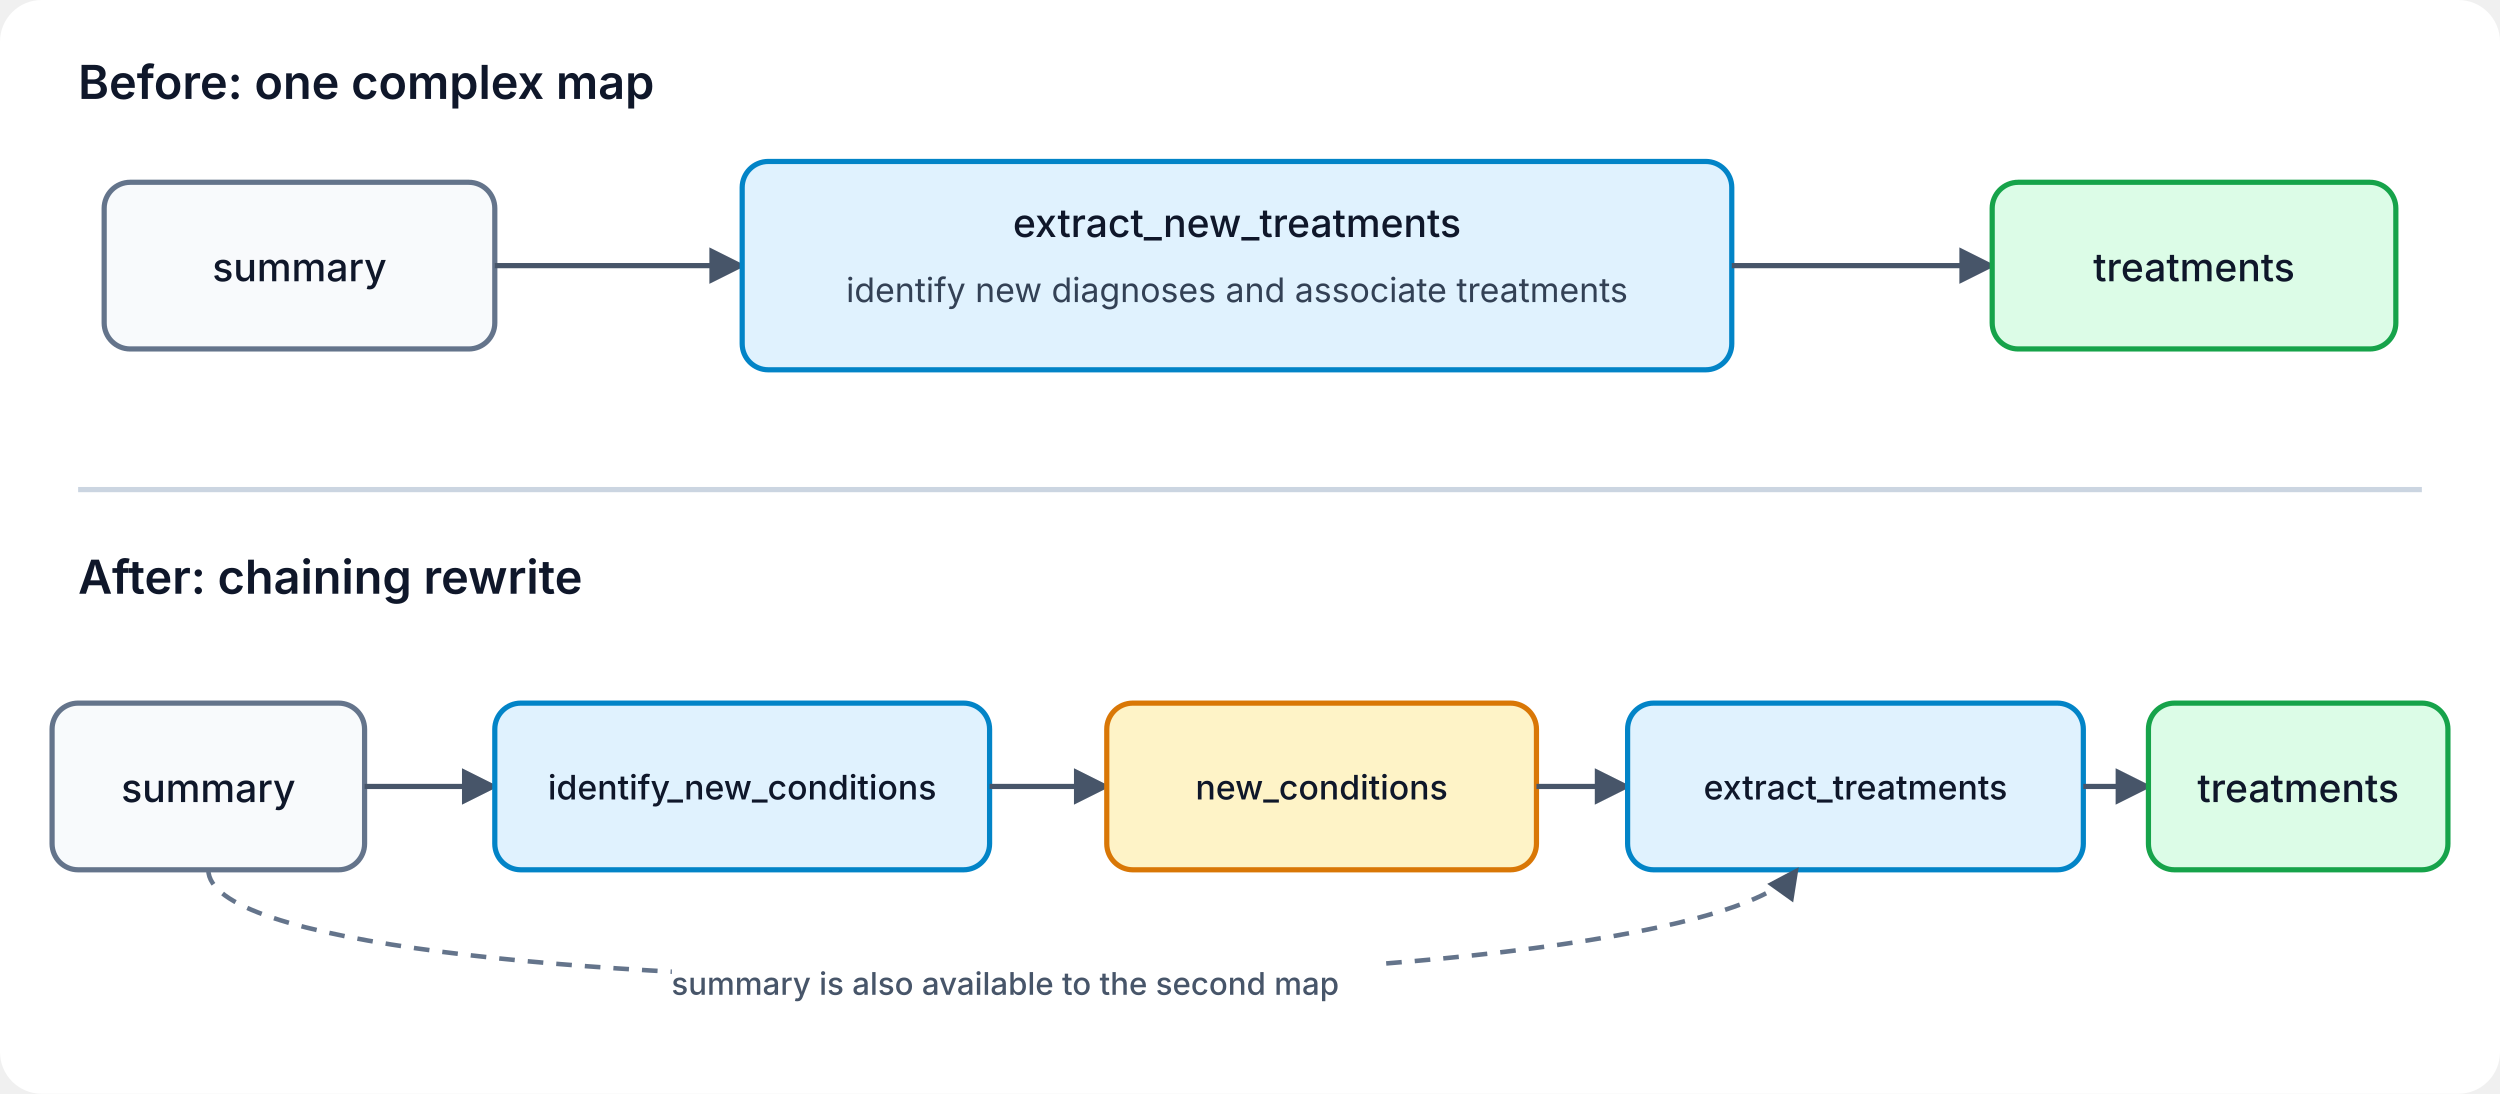
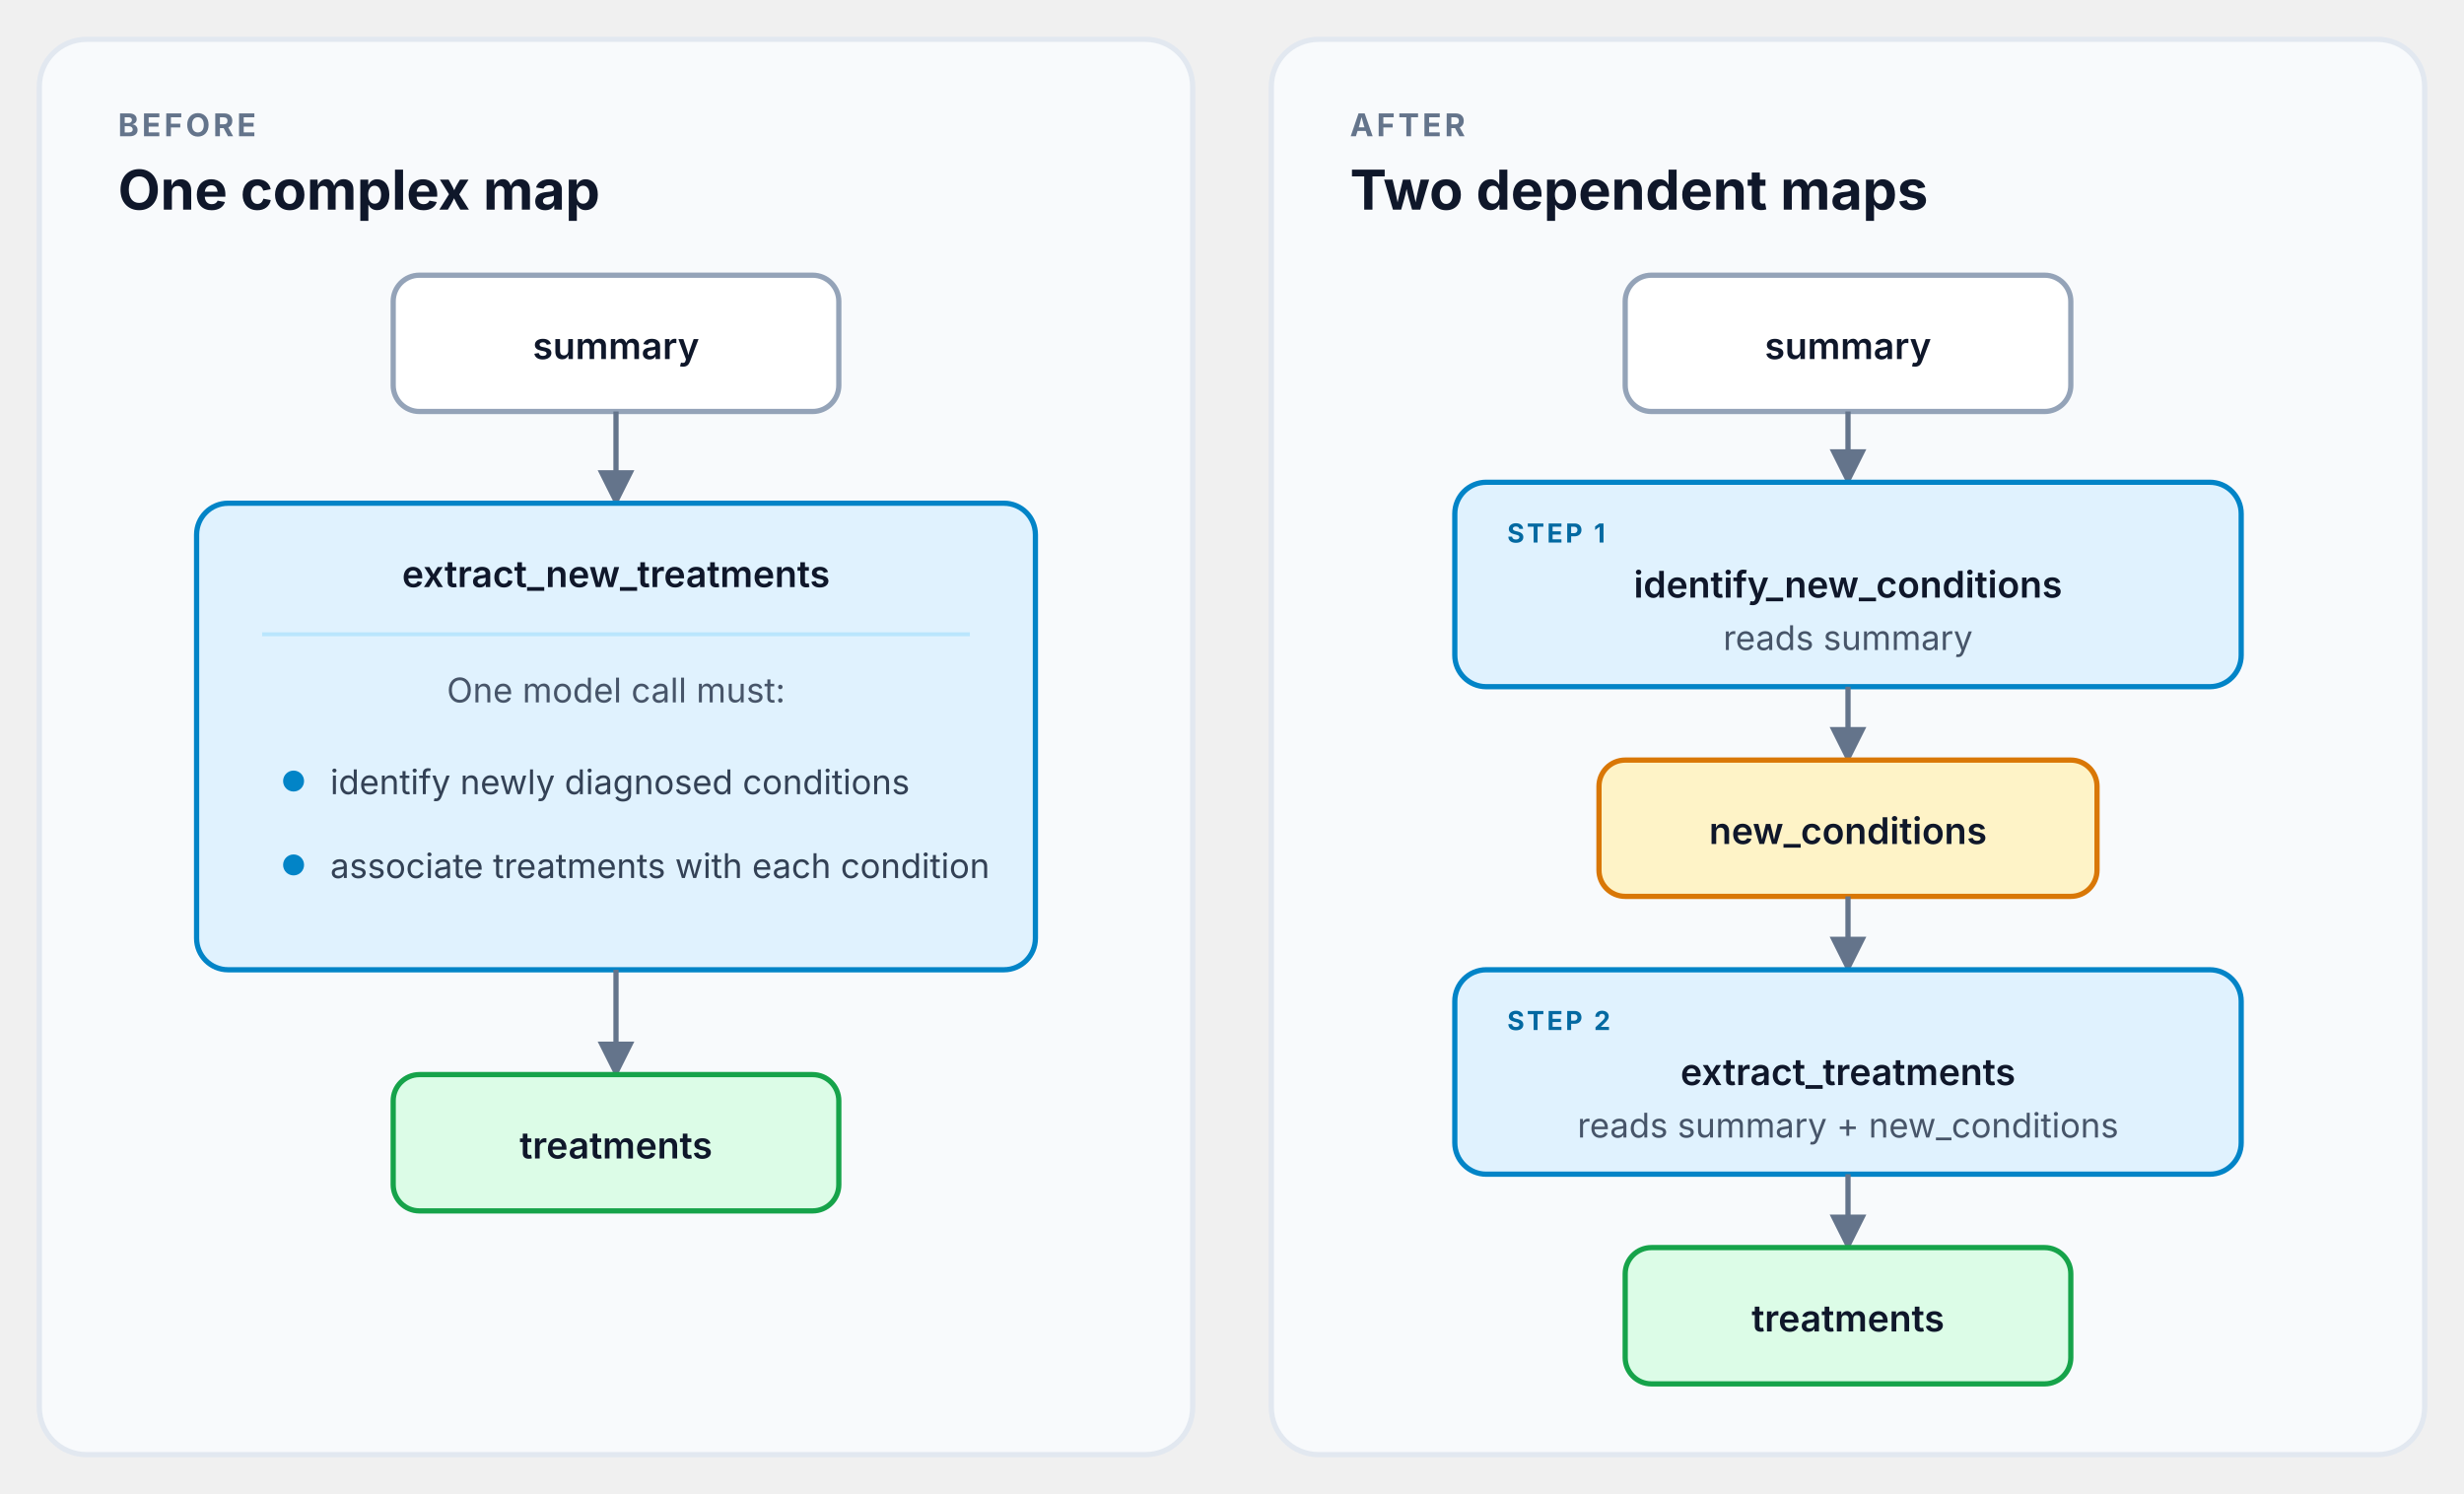
- <svg xmlns="http://www.w3.org/2000/svg" width="960" height="420" viewBox="0 0 960 420" role="img" aria-labelledby="title desc">
+ <svg xmlns="http://www.w3.org/2000/svg" width="940" height="570" viewBox="0 0 940 570" role="img" aria-labelledby="title desc">
  <defs>
    <marker id="arrow" viewBox="0 0 10 10" refX="9" refY="5" markerWidth="7" markerHeight="7" orient="auto-start-reverse">
-       <path d="M 0 0 L 10 5 L 0 10 z" fill="#475569" />
+       <path d="M 0 0 L 10 5 L 0 10 z" fill="#64748b" />
    </marker>
    <style>
-       .heading { font: 600 18px Inter, Arial, sans-serif; fill: #0f172a; }
-       .text { font: 500 15px Inter, Arial, sans-serif; fill: #0f172a; text-anchor: middle; }
-       .code-label { font: 500 13px Inter, Arial, sans-serif; fill: #0f172a; text-anchor: middle; }
-       .detail { font: 400 13px Inter, Arial, sans-serif; fill: #334155; text-anchor: middle; }
-       .edge-label { font: 500 12px Inter, Arial, sans-serif; fill: #475569; text-anchor: middle; }
-       .node { fill: #f8fafc; stroke: #64748b; stroke-width: 2; }
+       .panel { fill: #f8fafc; stroke: #e2e8f0; stroke-width: 2; }
+       .eyebrow { font: 700 12px Inter, Arial, sans-serif; fill: #64748b; letter-spacing: 1.2px; }
+       .heading { font: 650 21px Inter, Arial, sans-serif; fill: #0f172a; }
+       .node-text { font: 600 14px Inter, Arial, sans-serif; fill: #0f172a; text-anchor: middle; }
+       .detail { font: 400 13px Inter, Arial, sans-serif; fill: #475569; text-anchor: middle; }
+       .step { font: 700 10px Inter, Arial, sans-serif; fill: #0369a1; letter-spacing: 1px; }
+       .bullet { font: 400 13px Inter, Arial, sans-serif; fill: #334155; }
+       .input { fill: #ffffff; stroke: #94a3b8; stroke-width: 2; }
      .operation { fill: #e0f2fe; stroke: #0284c7; stroke-width: 2; }
      .intermediate { fill: #fef3c7; stroke: #d97706; stroke-width: 2; }
      .output { fill: #dcfce7; stroke: #16a34a; stroke-width: 2; }
-       .arrow { fill: none; stroke: #475569; stroke-width: 2; marker-end: url(#arrow); }
-       .reused { fill: none; stroke: #64748b; stroke-width: 1.75; stroke-dasharray: 6 5; marker-end: url(#arrow); }
+       .arrow { fill: none; stroke: #64748b; stroke-width: 2; marker-end: url(#arrow); }
+       .divider { stroke: #bae6fd; stroke-width: 1.5; }
    </style>
  </defs>
-   <rect width="960" height="420" rx="16" fill="#ffffff" />
-   <text class="heading" x="30" y="38">Before: one complex map</text>
-   <rect class="node" x="40" y="70" width="150" height="64" rx="10" />
-   <text class="text" x="115" y="108">summary</text>
-   <path class="arrow" d="M 190 102 L 285 102" />
-   <rect class="operation" x="285" y="62" width="380" height="80" rx="10" />
-   <text class="text" x="475" y="91">extract_new_treatments</text>
-   <text class="detail" x="475" y="116">identify new diagnoses and associate treatments</text>
-   <path class="arrow" d="M 665 102 L 765 102" />
-   <rect class="output" x="765" y="70" width="155" height="64" rx="10" />
-   <text class="text" x="842.5" y="108">treatments</text>
-   <line x1="30" y1="188" x2="930" y2="188" stroke="#cbd5e1" stroke-width="2" />
-   <text class="heading" x="30" y="228">After: chaining rewrite</text>
-   <rect class="node" x="20" y="270" width="120" height="64" rx="10" />
-   <text class="text" x="80" y="308">summary</text>
-   <path class="arrow" d="M 140 302 L 190 302" />
-   <rect class="operation" x="190" y="270" width="190" height="64" rx="10" />
-   <text class="code-label" x="285" y="307">identify_new_conditions</text>
-   <path class="arrow" d="M 380 302 L 425 302" />
-   <rect class="intermediate" x="425" y="270" width="165" height="64" rx="10" />
-   <text class="code-label" x="507.5" y="307">new_conditions</text>
-   <path class="arrow" d="M 590 302 L 625 302" />
-   <rect class="operation" x="625" y="270" width="175" height="64" rx="10" />
-   <text class="code-label" x="712.5" y="307">extract_treatments</text>
-   <path class="arrow" d="M 800 302 L 825 302" />
-   <rect class="output" x="825" y="270" width="115" height="64" rx="10" />
-   <text class="text" x="882.5" y="308">treatments</text>
-   <path class="reused" d="M 80 334 C 80 390, 650 390, 690 334" />
-   <rect x="258" y="365" width="270" height="23" rx="4" fill="#ffffff" />
-   <text class="edge-label" x="386" y="382">summary is also available to the second map</text>
+   <rect class="panel" x="15" y="15" width="440" height="540" rx="18" />
+   <text class="eyebrow" x="45" y="52">BEFORE</text>
+   <text class="heading" x="45" y="80">One complex map</text>
+   <rect class="input" x="150" y="105" width="170" height="52" rx="10" />
+   <text class="node-text" x="235" y="137">summary</text>
+   <path class="arrow" d="M 235 157 L 235 192" />
+   <rect class="operation" x="75" y="192" width="320" height="178" rx="12" />
+   <text class="node-text" x="235" y="224">extract_new_treatments</text>
+   <line class="divider" x1="100" y1="242" x2="370" y2="242" />
+   <text class="detail" x="235" y="268">One model call must:</text>
+   <circle cx="112" cy="298" r="4" fill="#0284c7" />
+   <text class="bullet" x="126" y="303">identify newly diagnosed conditions</text>
+   <circle cx="112" cy="330" r="4" fill="#0284c7" />
+   <text class="bullet" x="126" y="335">associate treatments with each condition</text>
+   <path class="arrow" d="M 235 370 L 235 410" />
+   <rect class="output" x="150" y="410" width="170" height="52" rx="10" />
+   <text class="node-text" x="235" y="442">treatments</text>
+   <rect class="panel" x="485" y="15" width="440" height="540" rx="18" />
+   <text class="eyebrow" x="515" y="52">AFTER</text>
+   <text class="heading" x="515" y="80">Two dependent maps</text>
+   <rect class="input" x="620" y="105" width="170" height="52" rx="10" />
+   <text class="node-text" x="705" y="137">summary</text>
+   <path class="arrow" d="M 705 157 L 705 184" />
+   <rect class="operation" x="555" y="184" width="300" height="78" rx="12" />
+   <text class="step" x="575" y="207">STEP 1</text>
+   <text class="node-text" x="705" y="228">identify_new_conditions</text>
+   <text class="detail" x="705" y="248">reads summary</text>
+   <path class="arrow" d="M 705 262 L 705 290" />
+   <rect class="intermediate" x="610" y="290" width="190" height="52" rx="10" />
+   <text class="node-text" x="705" y="322">new_conditions</text>
+   <path class="arrow" d="M 705 342 L 705 370" />
+   <rect class="operation" x="555" y="370" width="300" height="78" rx="12" />
+   <text class="step" x="575" y="393">STEP 2</text>
+   <text class="node-text" x="705" y="414">extract_treatments</text>
+   <text class="detail" x="705" y="434">reads summary + new_conditions</text>
+   <path class="arrow" d="M 705 448 L 705 476" />
+   <rect class="output" x="620" y="476" width="170" height="52" rx="10" />
+   <text class="node-text" x="705" y="508">treatments</text>
</svg>
